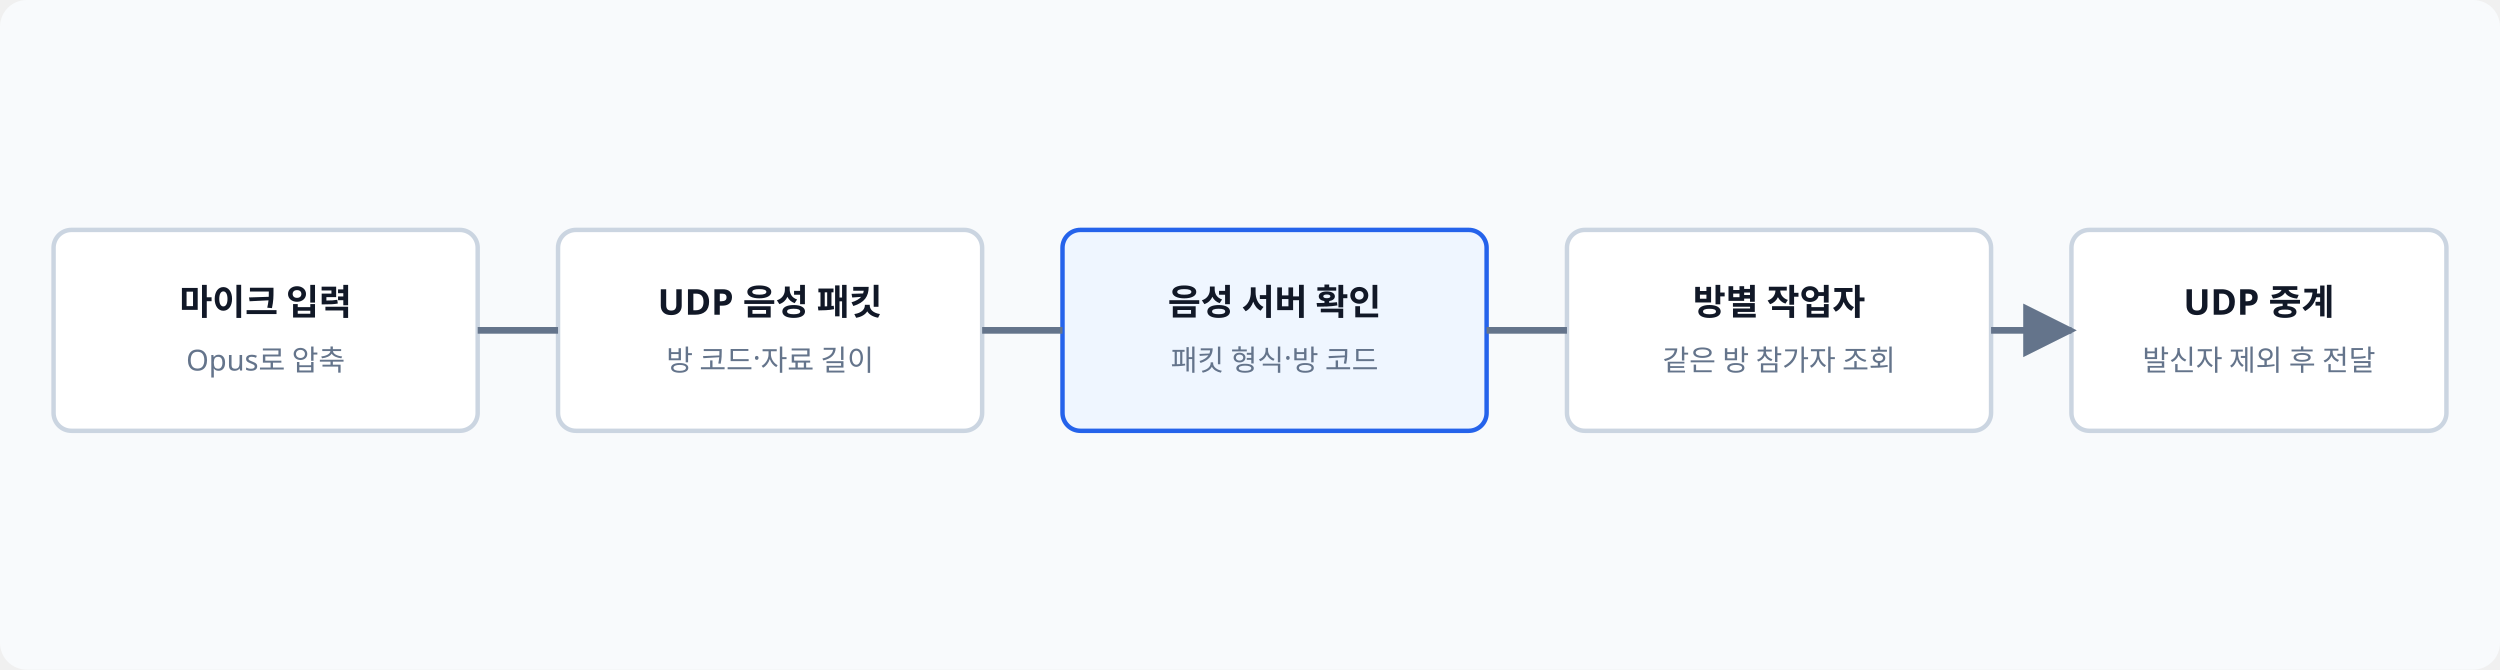
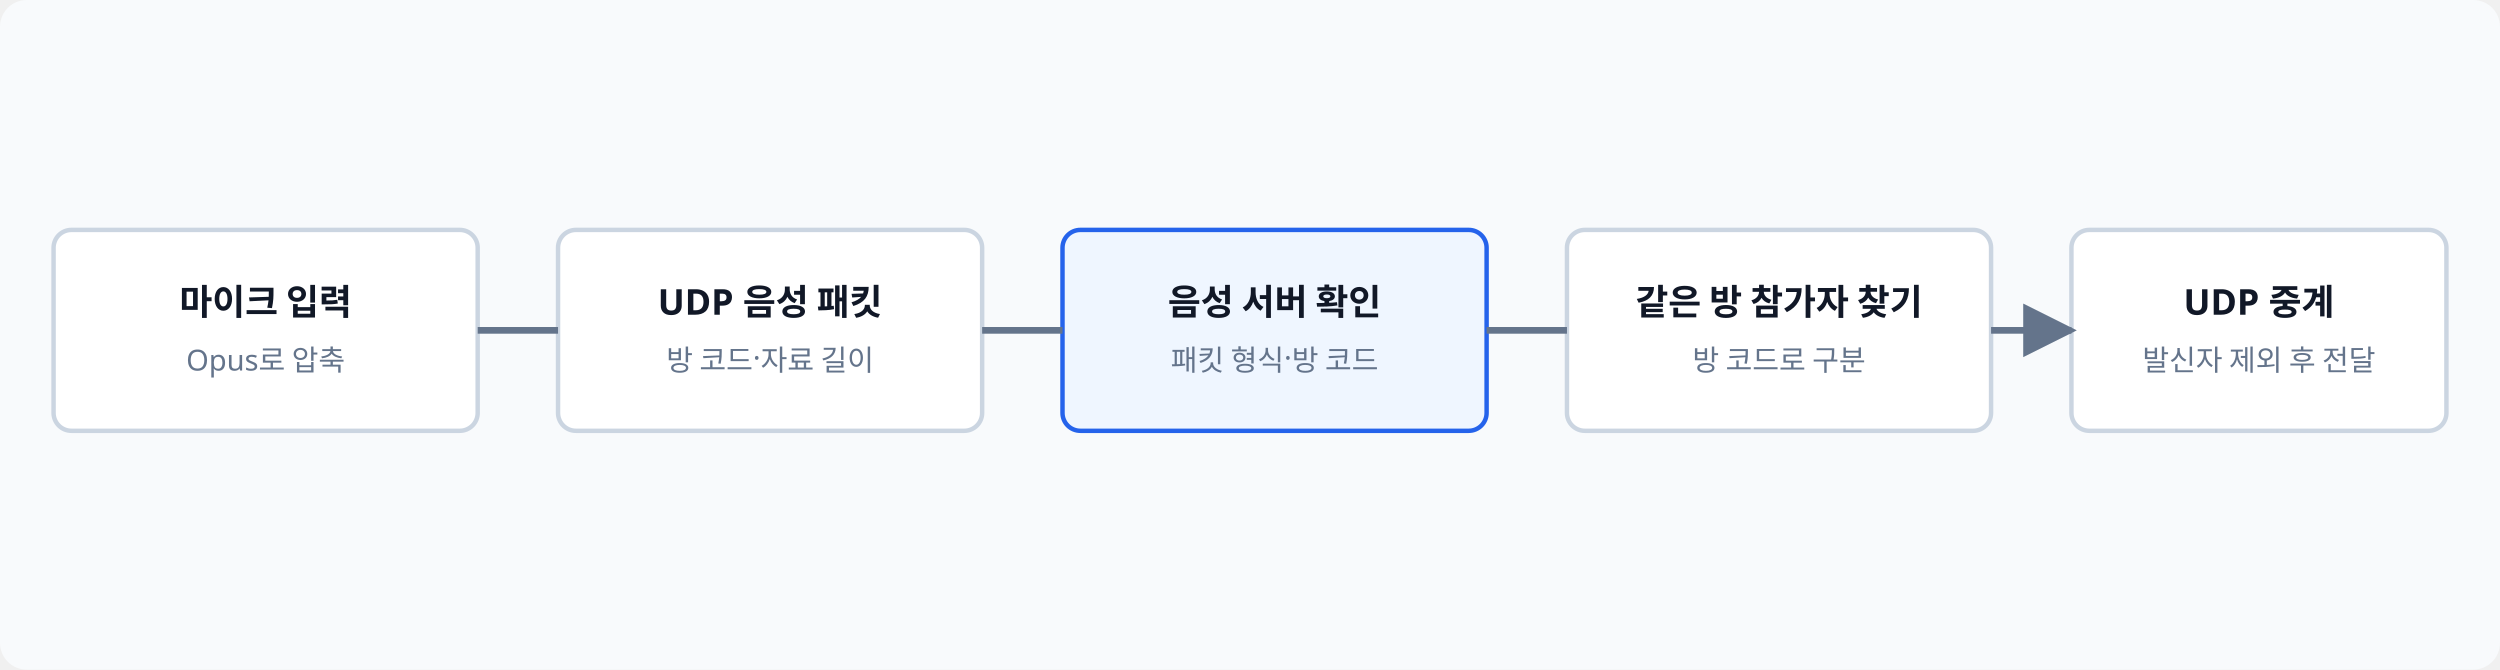
<svg xmlns="http://www.w3.org/2000/svg" viewBox="0 0 1120 300" role="img" aria-labelledby="title desc">
  <defs>
    <marker id="arrow" viewBox="0 0 10 10" refX="9" refY="5" markerWidth="8" markerHeight="8" orient="auto">
      <path d="M0 0L10 5L0 10z" fill="#64748B" />
    </marker>
    <style>
    .bg{fill:#F8FAFC}.box{fill:#fff;stroke:#CBD5E1;stroke-width:2}.focus{fill:#EFF6FF;stroke:#2563EB;stroke-width:2}.line{fill:none;stroke:#64748B;stroke-width:3;marker-end:url(#arrow)}.t{font:600 16px Pretendard,'Noto Sans KR',sans-serif;fill:#111827}.s{font:13px Pretendard,'Noto Sans KR',sans-serif;fill:#64748B}
  </style>
  </defs>
  <rect class="bg" width="1120" height="300" rx="12" />
  <rect class="box" x="24" y="103" width="190" height="90" rx="8" />
  <text class="t" x="119" y="141" text-anchor="middle">마이크 입력</text>
  <text class="s" x="119" y="166" text-anchor="middle">Opus로 압축</text>
  <rect class="box" x="250" y="103" width="190" height="90" rx="8" />
  <text class="t" x="345" y="141" text-anchor="middle">UDP 음성 패킷</text>
  <text class="s" x="345" y="166" text-anchor="middle">방 코드·자료 길이</text>
  <rect class="focus" x="476" y="103" width="190" height="90" rx="8" />
  <text class="t" x="571" y="141" text-anchor="middle">음성 서버 확인</text>
  <text class="s" x="571" y="166" text-anchor="middle">패킷 형식·방 코드</text>
  <rect class="box" x="702" y="103" width="190" height="90" rx="8" />
-   <text class="t" x="797" y="141" text-anchor="middle">방별 작업자</text>
-   <text class="s" x="797" y="166" text-anchor="middle">같은 방 참가자 조회</text>
+   <text class="t" x="797" y="141" text-anchor="middle">같은 방 참가자 찾기</text>
+   <text class="s" x="797" y="166" text-anchor="middle">방 코드로 구분</text>
  <rect class="box" x="928" y="103" width="168" height="90" rx="8" />
  <text class="t" x="1012" y="141" text-anchor="middle">UDP 중계</text>
  <text class="s" x="1012" y="166" text-anchor="middle">발신자 제외 후 전달</text>
  <path class="line" d="M214 148H250M440 148H476M666 148H702M892 148H928" />
</svg>
